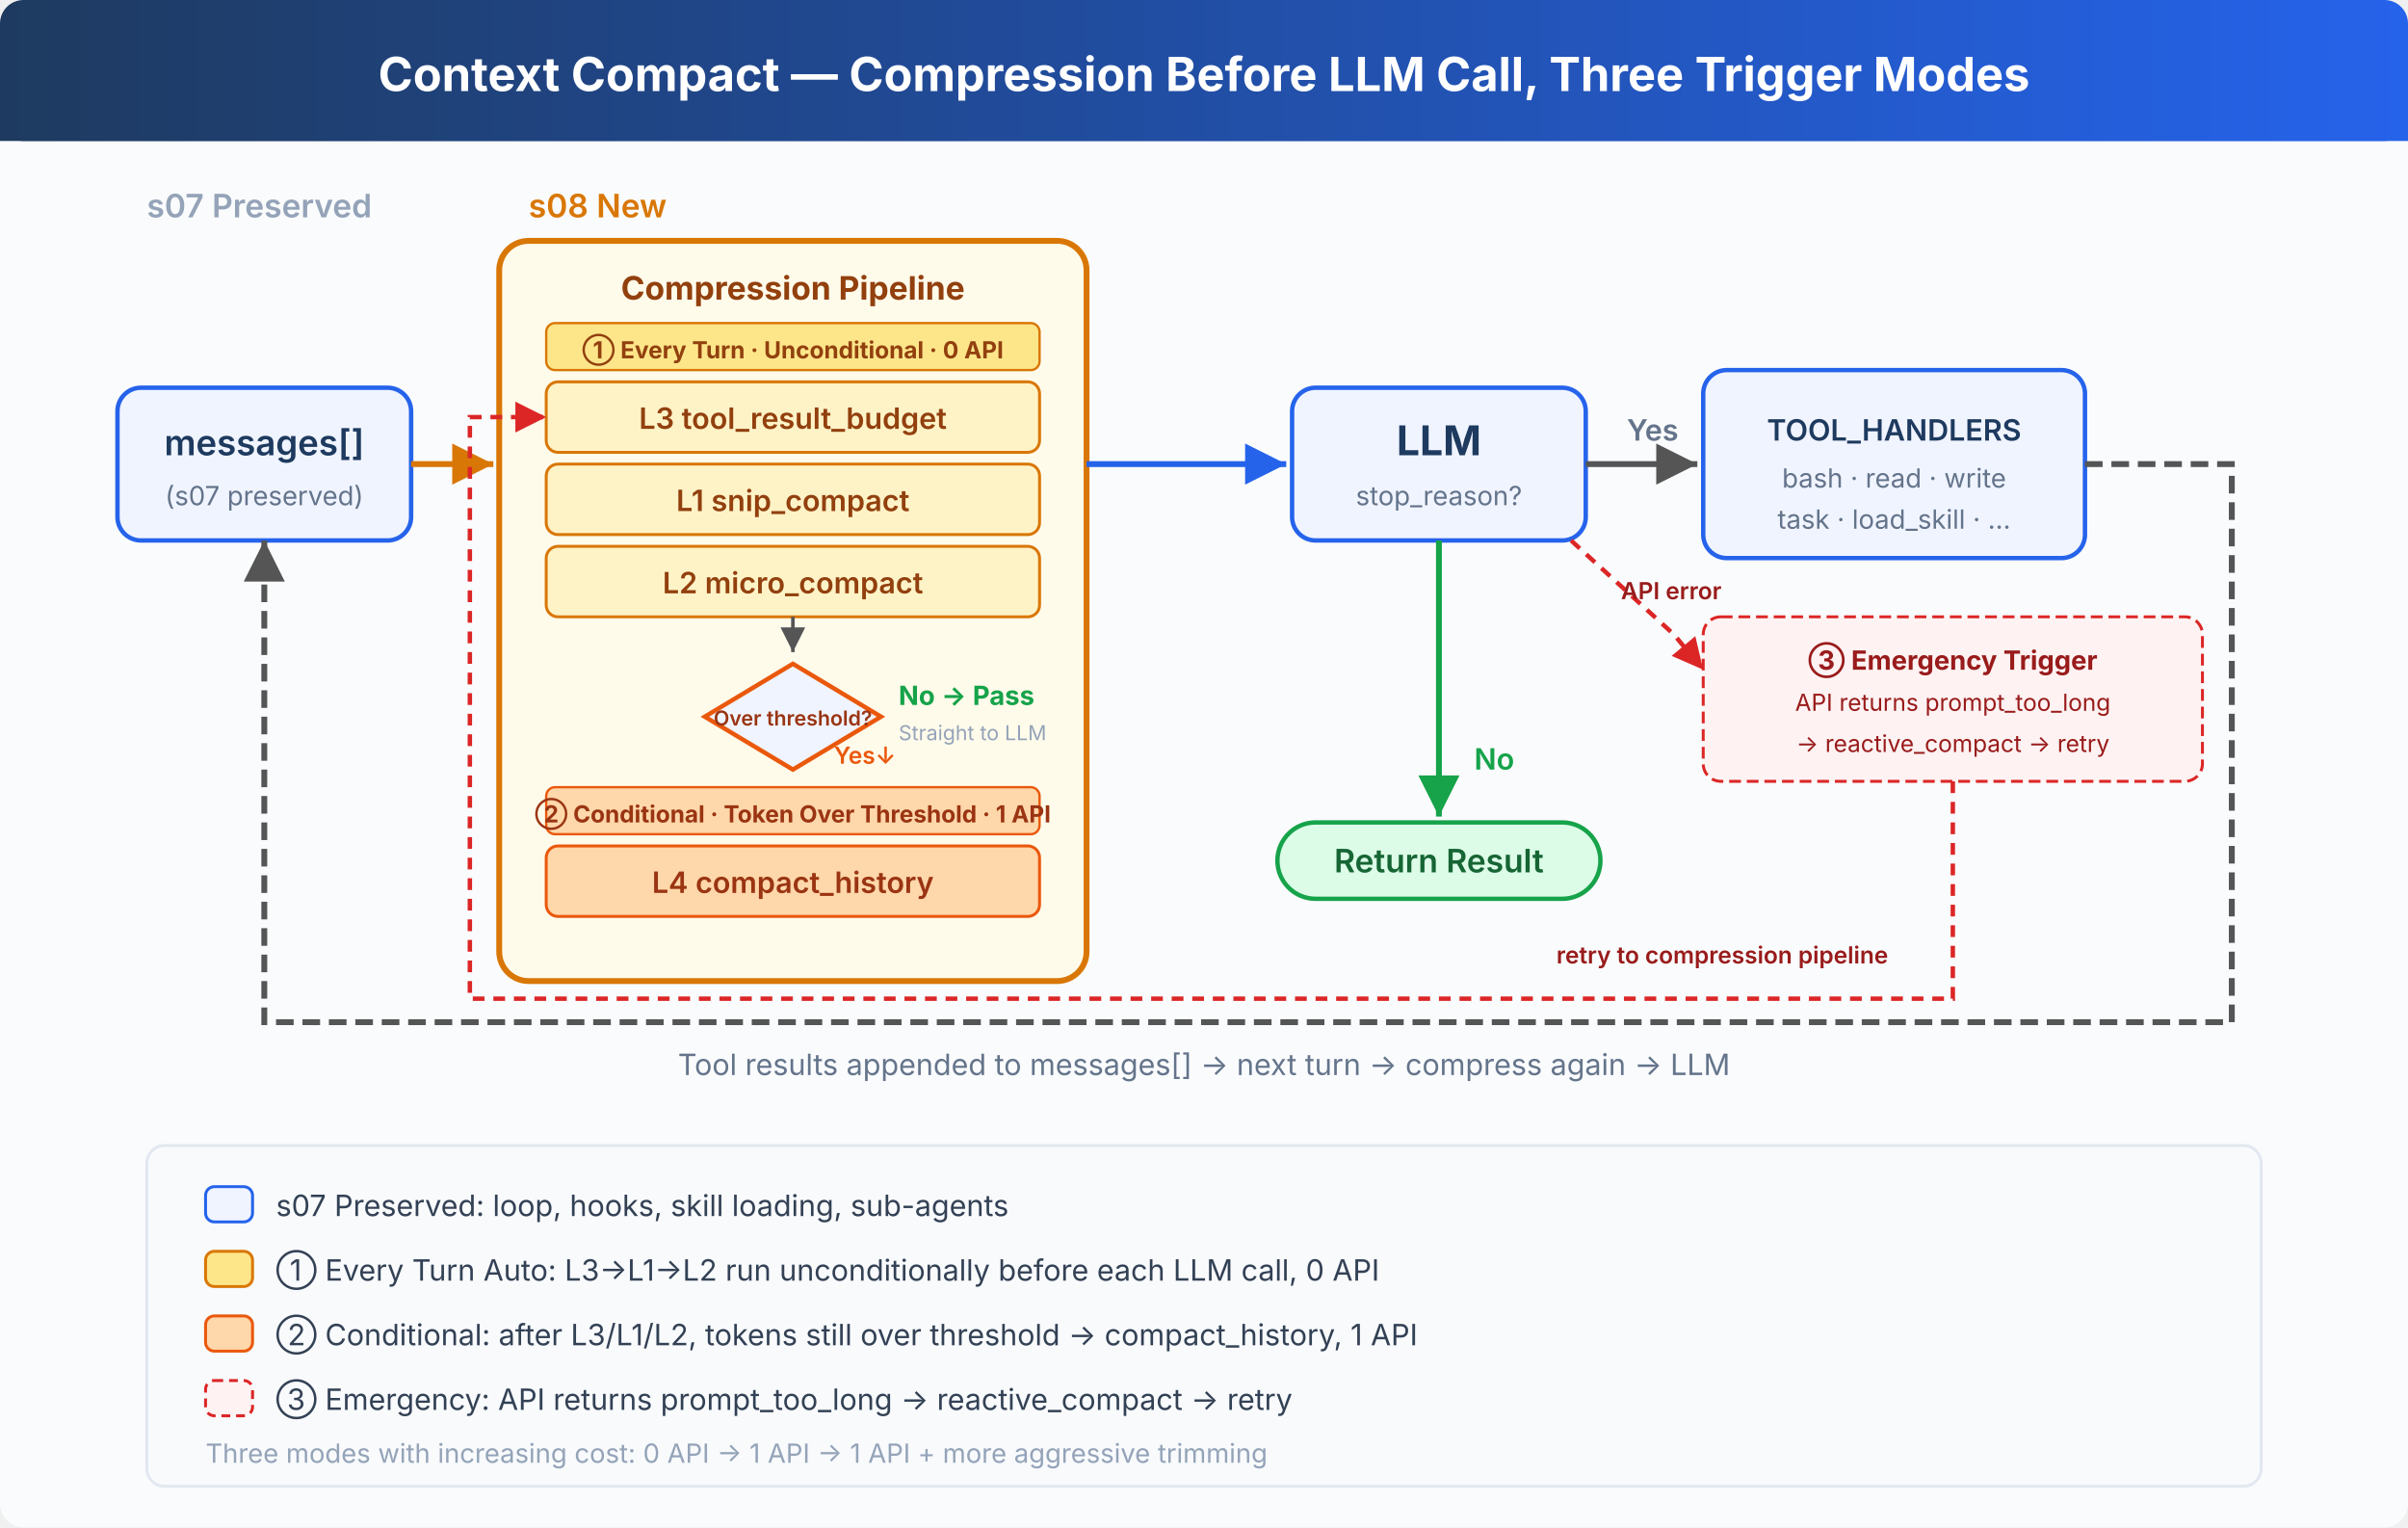
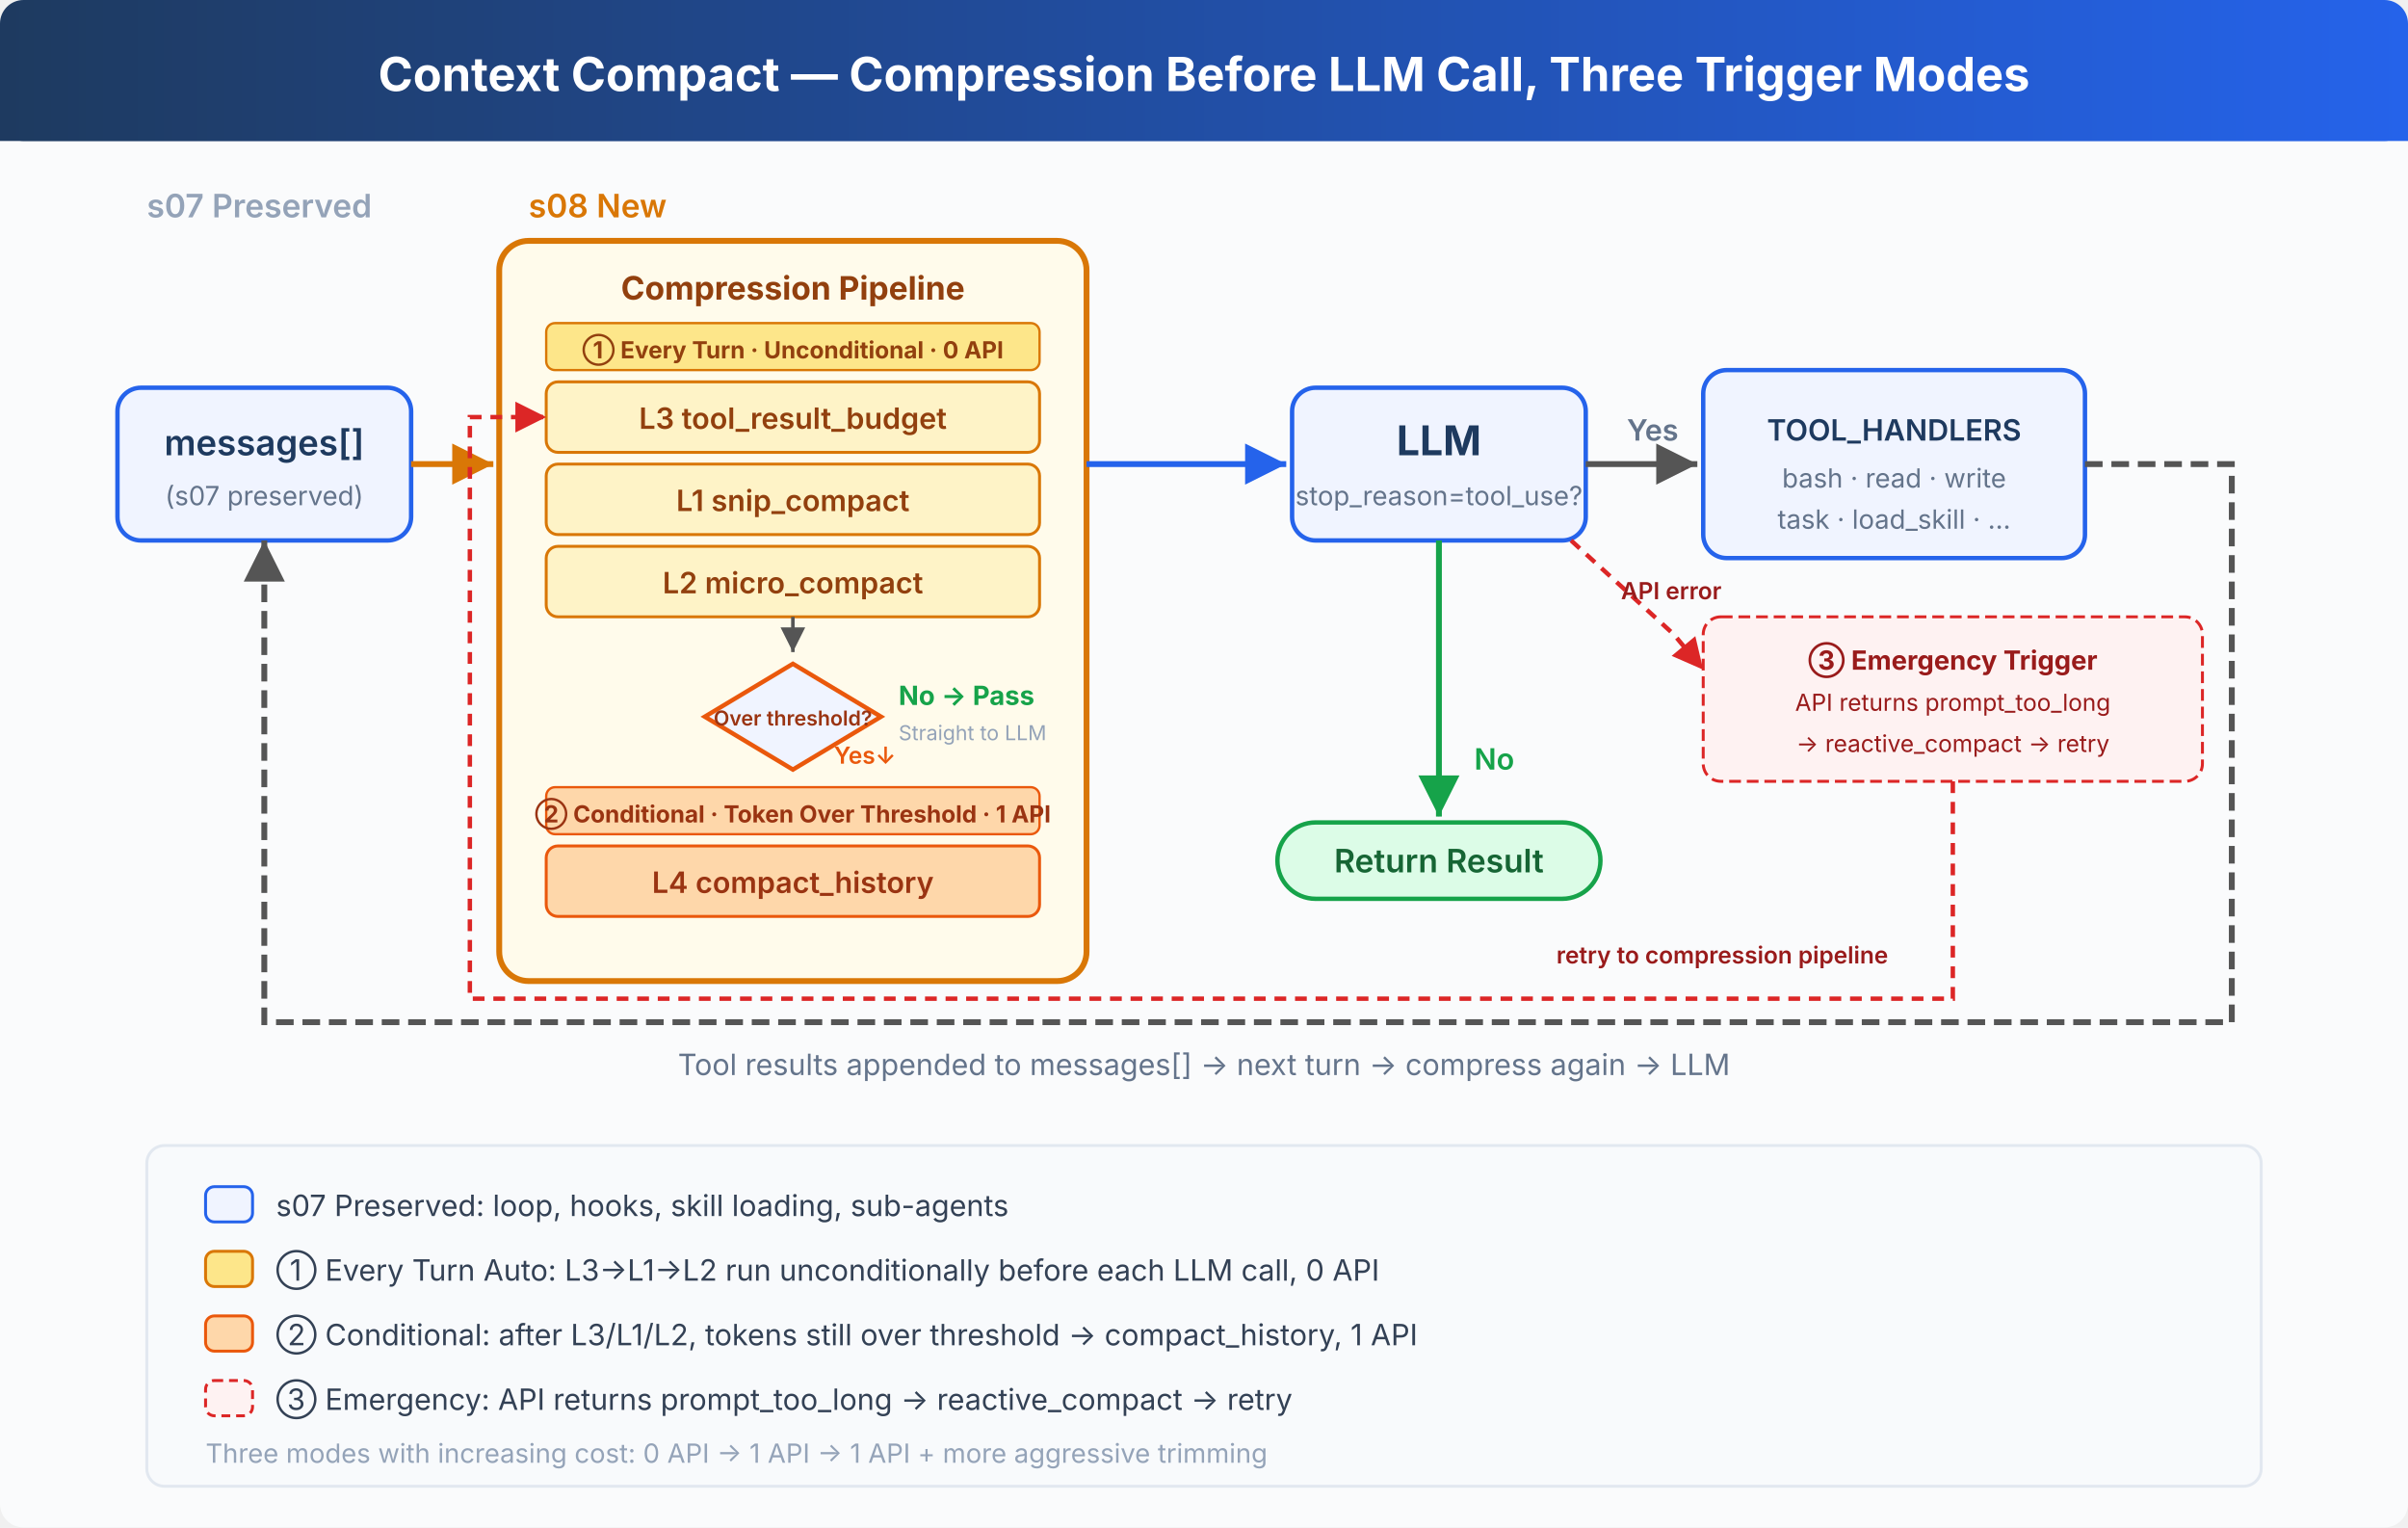
<svg xmlns="http://www.w3.org/2000/svg" viewBox="0 0 820 520" font-family="system-ui, -apple-system, sans-serif">
  <defs>
    <marker id="arrow" viewBox="0 0 10 10" refX="10" refY="5" markerWidth="7" markerHeight="7" orient="auto-start-reverse">
      <path d="M 0 0 L 10 5 L 0 10 z" fill="#555" />
    </marker>
    <marker id="arrow-blue" viewBox="0 0 10 10" refX="10" refY="5" markerWidth="7" markerHeight="7" orient="auto-start-reverse">
      <path d="M 0 0 L 10 5 L 0 10 z" fill="#2563eb" />
    </marker>
    <marker id="arrow-amber" viewBox="0 0 10 10" refX="10" refY="5" markerWidth="7" markerHeight="7" orient="auto-start-reverse">
      <path d="M 0 0 L 10 5 L 0 10 z" fill="#d97706" />
    </marker>
    <marker id="arrow-green" viewBox="0 0 10 10" refX="10" refY="5" markerWidth="7" markerHeight="7" orient="auto-start-reverse">
      <path d="M 0 0 L 10 5 L 0 10 z" fill="#16a34a" />
    </marker>
    <marker id="arrow-red" viewBox="0 0 10 10" refX="10" refY="5" markerWidth="7" markerHeight="7" orient="auto-start-reverse">
      <path d="M 0 0 L 10 5 L 0 10 z" fill="#dc2626" />
    </marker>
    <linearGradient id="header" x1="0" y1="0" x2="1" y2="0">
      <stop offset="0%" stop-color="#1e3a5f" />
      <stop offset="100%" stop-color="#2563eb" />
    </linearGradient>
  </defs>
  <rect width="820" height="520" fill="#fafbfc" rx="8" />
  <rect x="0" y="0" width="820" height="48" fill="url(#header)" rx="8" />
  <rect x="0" y="40" width="820" height="8" fill="url(#header)" />
  <text x="410" y="31" fill="#fff" font-size="16" font-weight="700" text-anchor="middle">Context Compact — Compression Before LLM Call, Three Trigger Modes</text>
  <text x="50" y="74" fill="#94a3b8" font-size="11" font-weight="600">s07 Preserved</text>
  <text x="180" y="74" fill="#d97706" font-size="11" font-weight="600">s08 New</text>
  <rect x="40" y="132" width="100" height="52" rx="8" fill="#f0f4ff" stroke="#2563eb" stroke-width="1.5" />
  <text x="90" y="155" fill="#1e3a5f" font-size="12" font-weight="600" text-anchor="middle">messages[]</text>
  <text x="90" y="172" fill="#64748b" font-size="9" text-anchor="middle">(s07 preserved)</text>
  <line x1="140" y1="158" x2="168" y2="158" stroke="#d97706" stroke-width="2" marker-end="url(#arrow-amber)" />
  <rect x="170" y="82" width="200" height="252" rx="10" fill="#fffbeb" stroke="#d97706" stroke-width="2" />
  <text x="270" y="102" fill="#92400e" font-size="11" font-weight="700" text-anchor="middle">Compression Pipeline</text>
  <rect x="186" y="110" width="168" height="16" rx="3" fill="#fde68a" stroke="#d97706" stroke-width="0.8" />
  <text x="270" y="122" fill="#92400e" font-size="8" font-weight="700" text-anchor="middle">① Every Turn · Unconditional · 0 API</text>
  <rect x="186" y="130" width="168" height="24" rx="4" fill="#fef3c7" stroke="#d97706" stroke-width="1" />
  <text x="270" y="146" fill="#92400e" font-size="10" font-weight="600" text-anchor="middle">L3 tool_result_budget</text>
  <rect x="186" y="158" width="168" height="24" rx="4" fill="#fef3c7" stroke="#d97706" stroke-width="1" />
  <text x="270" y="174" fill="#92400e" font-size="10" font-weight="600" text-anchor="middle">L1 snip_compact</text>
  <rect x="186" y="186" width="168" height="24" rx="4" fill="#fef3c7" stroke="#d97706" stroke-width="1" />
  <text x="270" y="202" fill="#92400e" font-size="10" font-weight="600" text-anchor="middle">L2 micro_compact</text>
  <line x1="270" y1="210" x2="270" y2="222" stroke="#555" stroke-width="1.2" marker-end="url(#arrow)" />
  <polygon points="270,226 300,244 270,262 240,244" fill="#f0f4ff" stroke="#ea580c" stroke-width="1.5" />
  <text x="270" y="247" fill="#9a3412" font-size="7" font-weight="600" text-anchor="middle">Over threshold?</text>
  <text x="306" y="240" fill="#16a34a" font-size="9" font-weight="700">No → Pass</text>
  <text x="306" y="252" fill="#94a3b8" font-size="7">Straight to LLM</text>
  <text x="284" y="260" fill="#ea580c" font-size="8" font-weight="600">Yes↓</text>
  <rect x="186" y="268" width="168" height="16" rx="3" fill="#fed7aa" stroke="#ea580c" stroke-width="0.8" />
  <text x="270" y="280" fill="#9a3412" font-size="8" font-weight="700" text-anchor="middle">② Conditional · Token Over Threshold · 1 API</text>
  <rect x="186" y="288" width="168" height="24" rx="4" fill="#fed7aa" stroke="#ea580c" stroke-width="1" />
  <text x="270" y="304" fill="#9a3412" font-size="10" font-weight="600" text-anchor="middle">L4 compact_history</text>
  <line x1="370" y1="158" x2="438" y2="158" stroke="#2563eb" stroke-width="2" marker-end="url(#arrow-blue)" />
  <rect x="440" y="132" width="100" height="52" rx="8" fill="#f0f4ff" stroke="#2563eb" stroke-width="1.5" />
  <text x="490" y="155" fill="#1e3a5f" font-size="14" font-weight="700" text-anchor="middle">LLM</text>
-   <text x="490" y="172" fill="#64748b" font-size="9" text-anchor="middle">stop_reason?</text>
+   <text x="490" y="172" fill="#64748b" font-size="9" text-anchor="middle">stop_reason=tool_use?</text>
  <line x1="490" y1="184" x2="490" y2="278" stroke="#16a34a" stroke-width="2" marker-end="url(#arrow-green)" />
  <text x="502" y="262" fill="#16a34a" font-size="10" font-weight="600">No</text>
  <rect x="435" y="280" width="110" height="26" rx="13" fill="#dcfce7" stroke="#16a34a" stroke-width="1.5" />
  <text x="490" y="297" fill="#166534" font-size="11" font-weight="600" text-anchor="middle">Return Result</text>
  <line x1="540" y1="158" x2="578" y2="158" stroke="#555" stroke-width="2" marker-end="url(#arrow)" />
  <text x="554" y="150" fill="#64748b" font-size="10" font-weight="600">Yes</text>
  <rect x="580" y="126" width="130" height="64" rx="8" fill="#f0f4ff" stroke="#2563eb" stroke-width="1.5" />
  <text x="645" y="150" fill="#1e3a5f" font-size="10" font-weight="600" text-anchor="middle">TOOL_HANDLERS</text>
  <text x="645" y="166" fill="#64748b" font-size="9" text-anchor="middle">bash · read · write</text>
  <text x="645" y="180" fill="#64748b" font-size="9" text-anchor="middle">task · load_skill · ...</text>
  <path d="M 535 184 L 570 216 L 580 228" fill="none" stroke="#dc2626" stroke-width="1.5" stroke-dasharray="4,3" marker-end="url(#arrow-red)" />
  <text x="552" y="204" fill="#991b1b" font-size="8" font-weight="600">API error</text>
  <path d="M 665 266 L 665 340 L 160 340 L 160 142 L 186 142" fill="none" stroke="#dc2626" stroke-width="1.5" stroke-dasharray="4,3" marker-end="url(#arrow-red)" />
  <text x="530" y="328" fill="#991b1b" font-size="8" font-weight="600">retry to compression pipeline</text>
  <rect x="580" y="210" width="170" height="56" rx="6" fill="#fef2f2" stroke="#dc2626" stroke-width="1" stroke-dasharray="4,2" />
  <text x="665" y="228" fill="#991b1b" font-size="9" font-weight="700" text-anchor="middle">③ Emergency Trigger</text>
  <text x="665" y="242" fill="#991b1b" font-size="8" text-anchor="middle">API returns prompt_too_long</text>
  <text x="665" y="256" fill="#991b1b" font-size="8" text-anchor="middle">→ reactive_compact → retry</text>
  <path d="M 710 158 L 760 158 L 760 348 L 90 348 L 90 184" fill="none" stroke="#555" stroke-width="2" marker-end="url(#arrow)" stroke-dasharray="6,3" />
  <text x="410" y="366" fill="#64748b" font-size="10" text-anchor="middle">Tool results appended to messages[] → next turn → compress again → LLM</text>
  <rect x="50" y="390" width="720" height="116" rx="6" fill="#f8fafc" stroke="#e2e8f0" stroke-width="1" />
  <rect x="70" y="404" width="16" height="12" rx="3" fill="#f0f4ff" stroke="#2563eb" stroke-width="1" />
  <text x="94" y="414" fill="#334155" font-size="10">s07 Preserved: loop, hooks, skill loading, sub-agents</text>
  <rect x="70" y="426" width="16" height="12" rx="3" fill="#fde68a" stroke="#d97706" stroke-width="1" />
  <text x="94" y="436" fill="#334155" font-size="10">① Every Turn Auto: L3→L1→L2 run unconditionally before each LLM call, 0 API</text>
  <rect x="70" y="448" width="16" height="12" rx="3" fill="#fed7aa" stroke="#ea580c" stroke-width="1" />
  <text x="94" y="458" fill="#334155" font-size="10">② Conditional: after L3/L1/L2, tokens still over threshold → compact_history, 1 API</text>
  <rect x="70" y="470" width="16" height="12" rx="3" fill="#fef2f2" stroke="#dc2626" stroke-width="1" stroke-dasharray="3,2" />
  <text x="94" y="480" fill="#334155" font-size="10">③ Emergency: API returns prompt_too_long → reactive_compact → retry</text>
  <text x="70" y="498" fill="#94a3b8" font-size="9">Three modes with increasing cost: 0 API → 1 API → 1 API + more aggressive trimming</text>
</svg>
